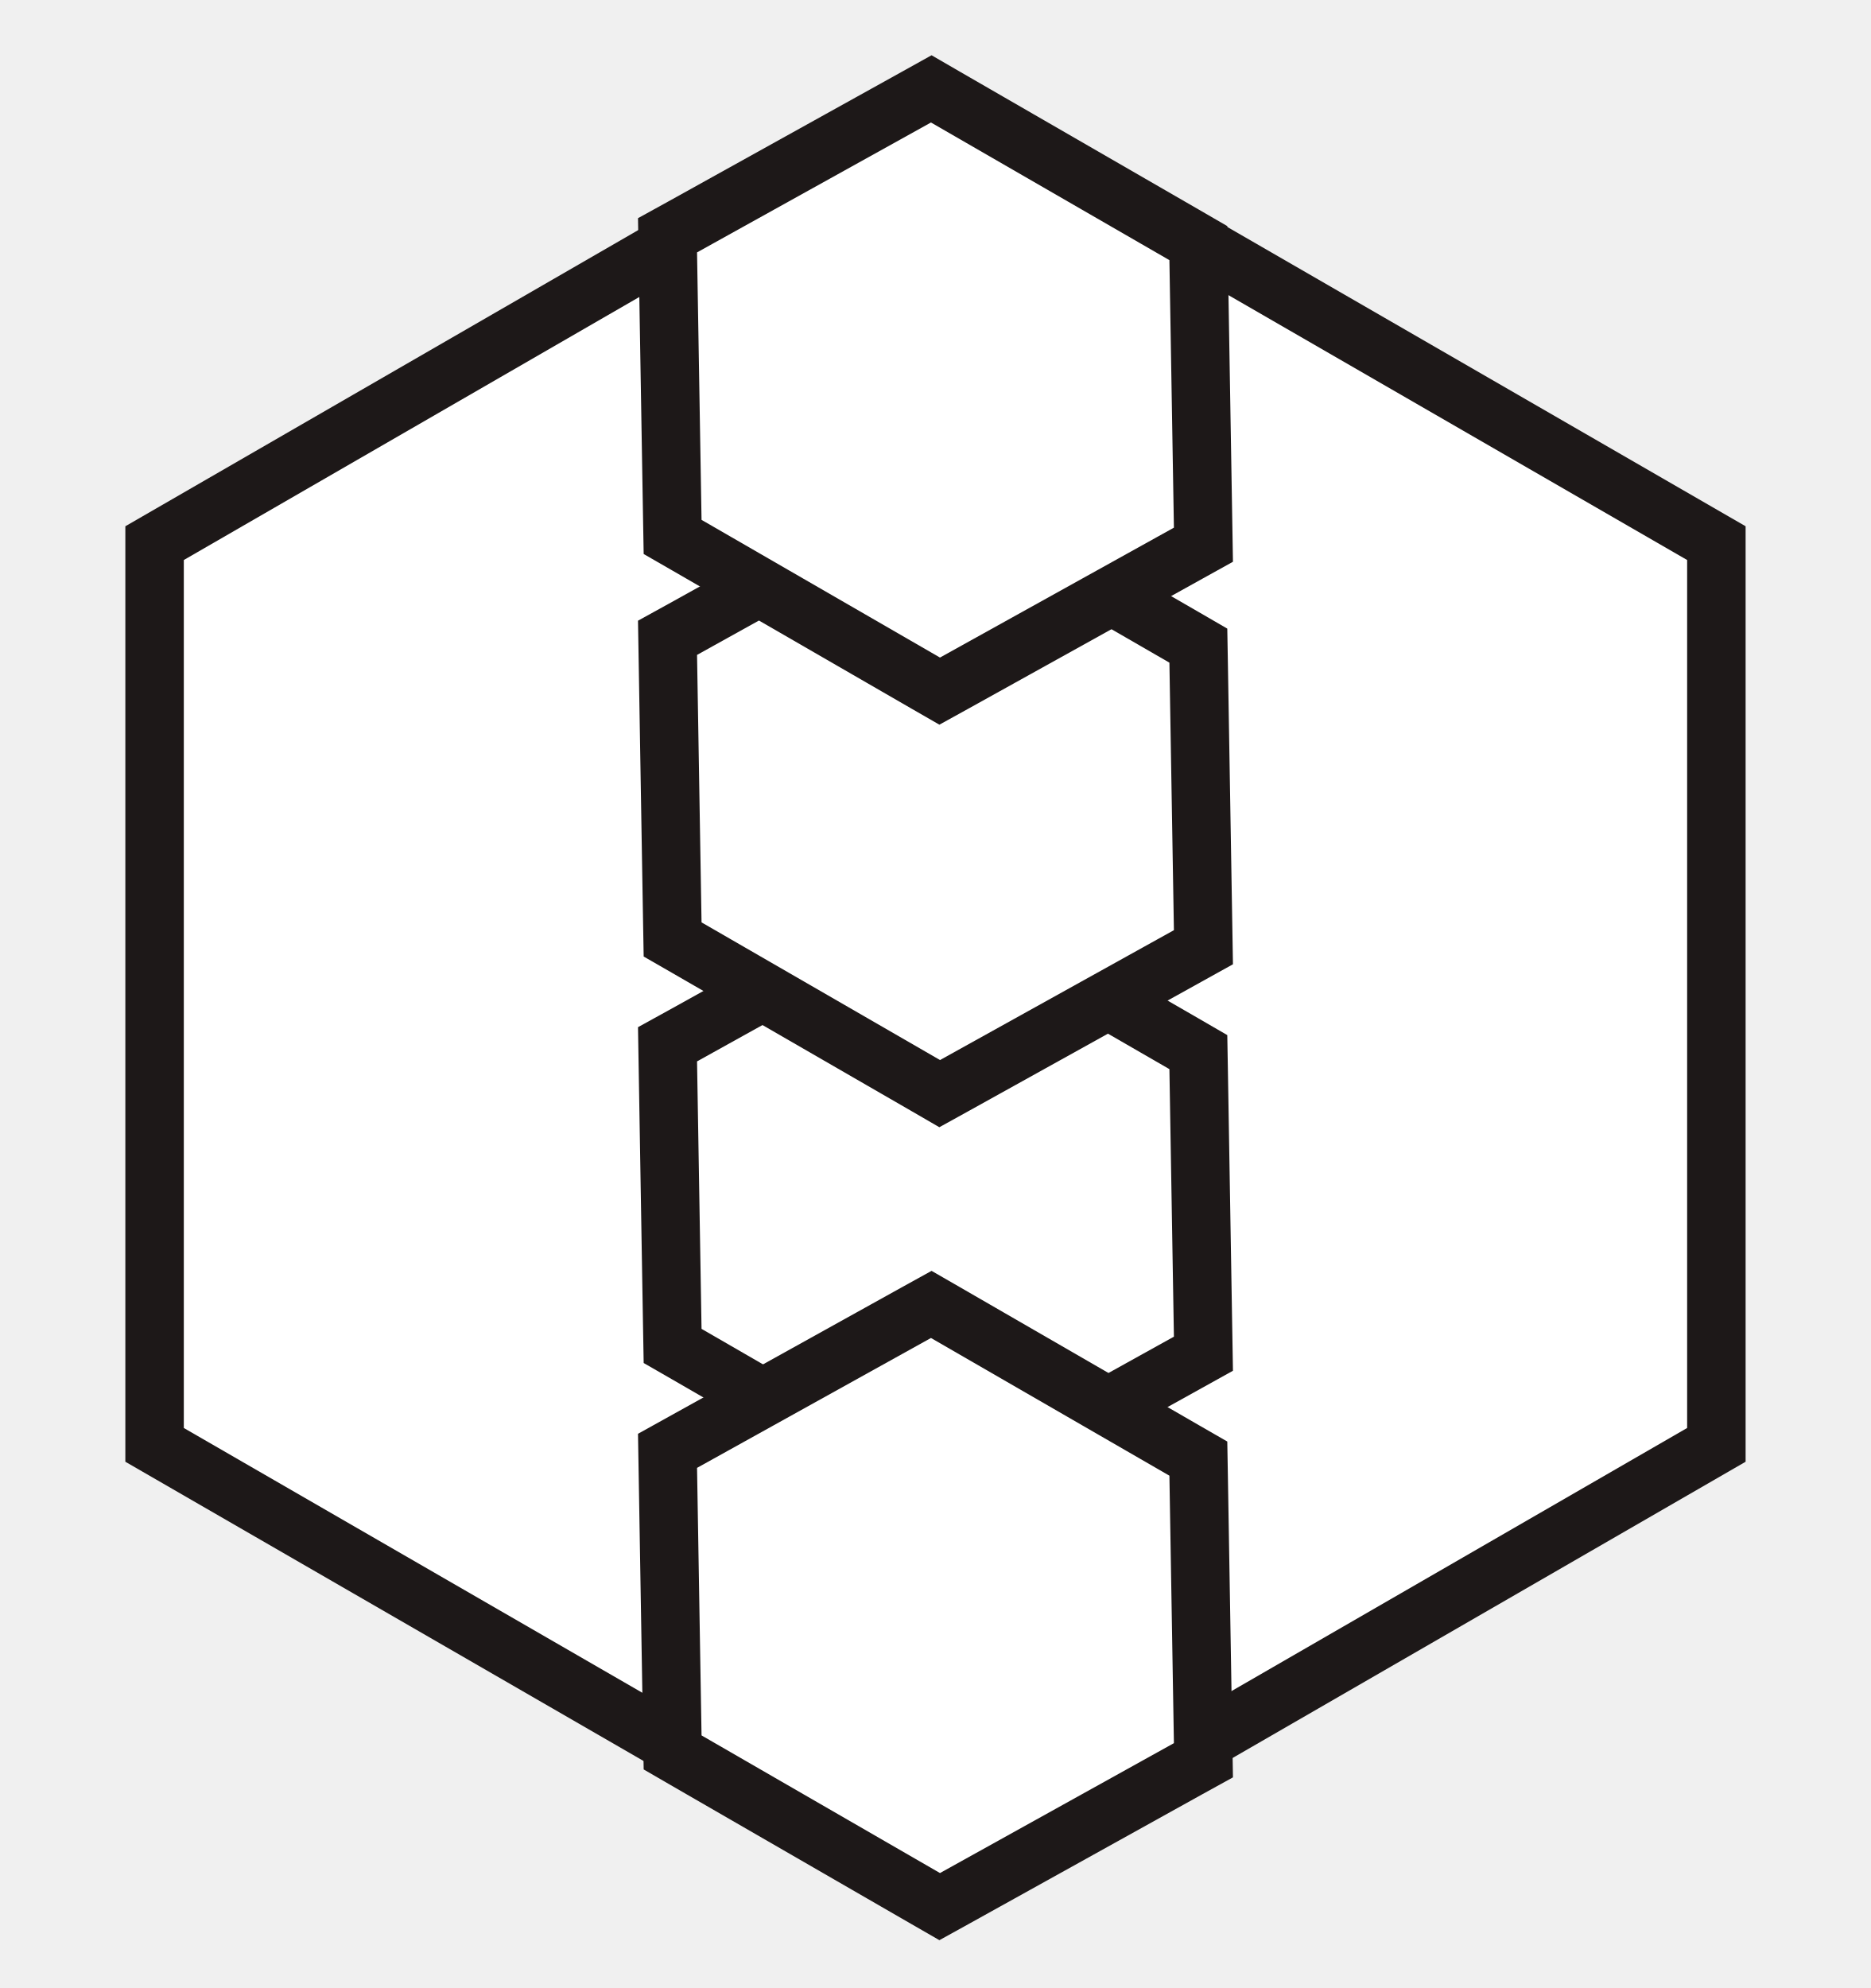
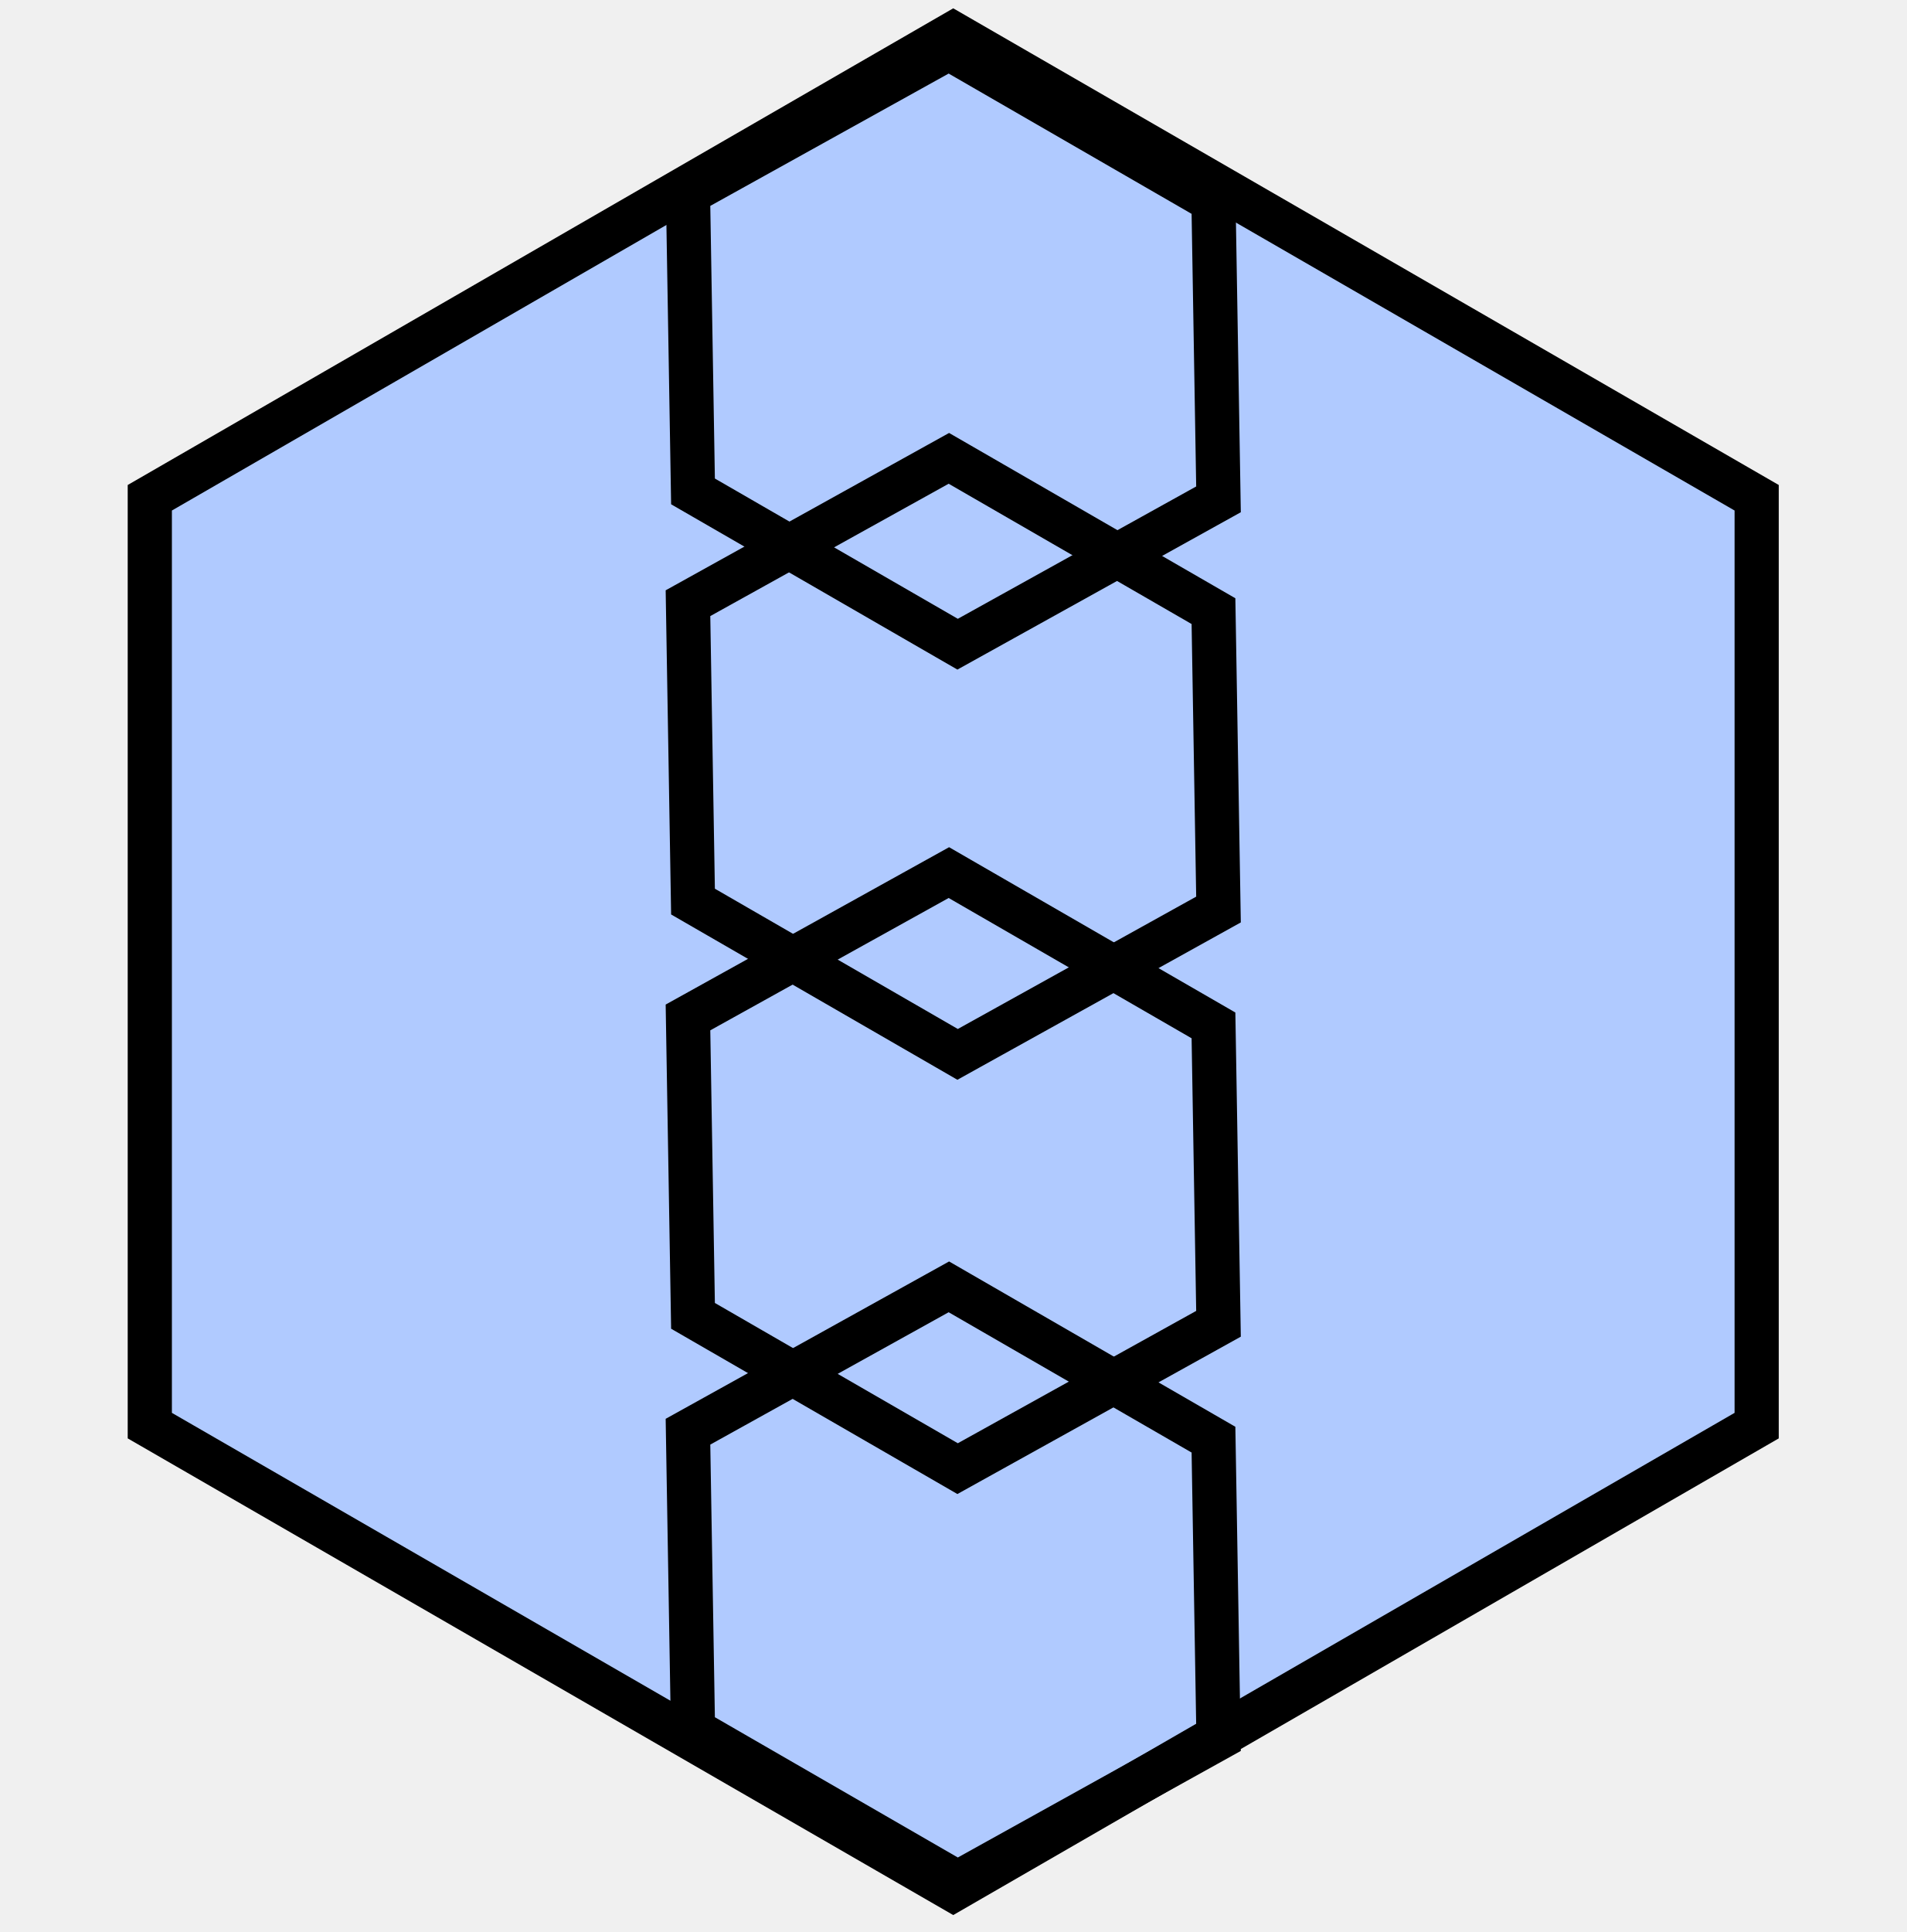
- <svg xmlns="http://www.w3.org/2000/svg" width="32" height="34" viewBox="0 0 32 34" fill="none">
-   <path d="M2.644 9.289L16 1.577L29.356 9.289V24.711L16 32.423L2.644 24.711V9.289Z" fill="white" stroke="#1D1818" />
-   <path d="M20.501 18.277L20.496 17.994L20.251 17.852L16.173 15.498L15.928 15.356L15.68 15.494L11.68 17.715L11.417 17.86L11.422 18.16L11.499 22.736L11.504 23.019L11.749 23.16L15.827 25.515L16.072 25.656L16.32 25.519L20.32 23.298L20.583 23.152L20.578 22.852L20.501 18.277Z" fill="white" stroke="#1D1818" />
-   <path d="M20.501 11.325L20.496 11.042L20.251 10.9L16.173 8.546L15.928 8.404L15.68 8.542L11.68 10.763L11.417 10.908L11.422 11.208L11.499 15.784L11.504 16.067L11.749 16.208L15.827 18.562L16.072 18.704L16.32 18.567L20.32 16.346L20.583 16.2L20.578 15.9L20.501 11.325Z" fill="white" stroke="#1D1818" />
-   <path d="M20.501 4.441L20.496 4.158L20.251 4.016L16.173 1.662L15.928 1.52L15.68 1.658L11.68 3.879L11.417 4.024L11.422 4.324L11.499 8.9L11.504 9.183L11.749 9.324L15.827 11.679L16.072 11.82L16.32 11.683L20.32 9.462L20.583 9.316L20.578 9.016L20.501 4.441Z" fill="white" stroke="#1D1818" />
-   <path d="M20.501 25.229L20.496 24.946L20.251 24.805L16.173 22.45L15.928 22.309L15.68 22.446L11.68 24.667L11.417 24.813L11.422 25.113L11.499 29.688L11.504 29.971L11.749 30.113L15.827 32.467L16.072 32.608L16.32 32.471L20.32 30.25L20.583 30.105L20.578 29.805L20.501 25.229Z" fill="white" stroke="#1D1818" />
+ <svg xmlns="http://www.w3.org/2000/svg" width="302" height="306" viewBox="0 0 302 306" fill="none">
+   <path d="M23.73 78.838L151 5.359L278.27 78.838V225.797L151 299.276L23.73 225.797V78.838Z" fill="#B0CAFF" stroke="black" stroke-width="7" />
+   <path d="M192.258 164.388L192.224 162.407L190.508 161.416L152.024 139.197L150.308 138.206L148.575 139.168L110.817 160.129L108.981 161.148L109.016 163.248L109.743 206.428L109.776 208.409L111.492 209.4L149.977 231.619L151.693 232.61L153.425 231.648L191.183 210.687L193.019 209.668L192.984 207.568L192.258 164.388Z" stroke="black" stroke-width="7" />
+   <path d="M192.258 98.777L192.224 96.795L190.508 95.804L152.024 73.585L150.308 72.595L148.575 73.556L110.817 94.517L108.981 95.537L109.016 97.636L109.743 140.816L109.776 142.797L111.492 143.788L149.977 166.007L151.693 166.998L153.425 166.036L191.183 145.075L193.019 144.056L192.984 141.956L192.258 98.777Z" stroke="black" stroke-width="7" />
+   <path d="M192.258 33.81L192.224 31.829L190.508 30.838L152.024 8.619L150.308 7.628L148.575 8.59L110.817 29.551L108.981 30.57L109.016 32.67L109.743 75.849L109.776 77.831L111.492 78.822L149.977 101.041L151.693 102.031L153.425 101.07L191.183 80.109L193.019 79.09L192.984 76.99L192.258 33.81Z" stroke="black" stroke-width="7" />
+   <path d="M192.258 230L192.224 228.019L190.508 227.028L152.024 204.809L150.308 203.818L148.575 204.78L110.817 225.741L108.981 226.76L109.016 228.86L109.743 272.039L109.776 274.021L111.492 275.012L149.977 297.23L151.693 298.221L153.425 297.259L191.183 276.299L193.019 275.279L192.984 273.18L192.258 230Z" stroke="black" stroke-width="7" />
</svg>
